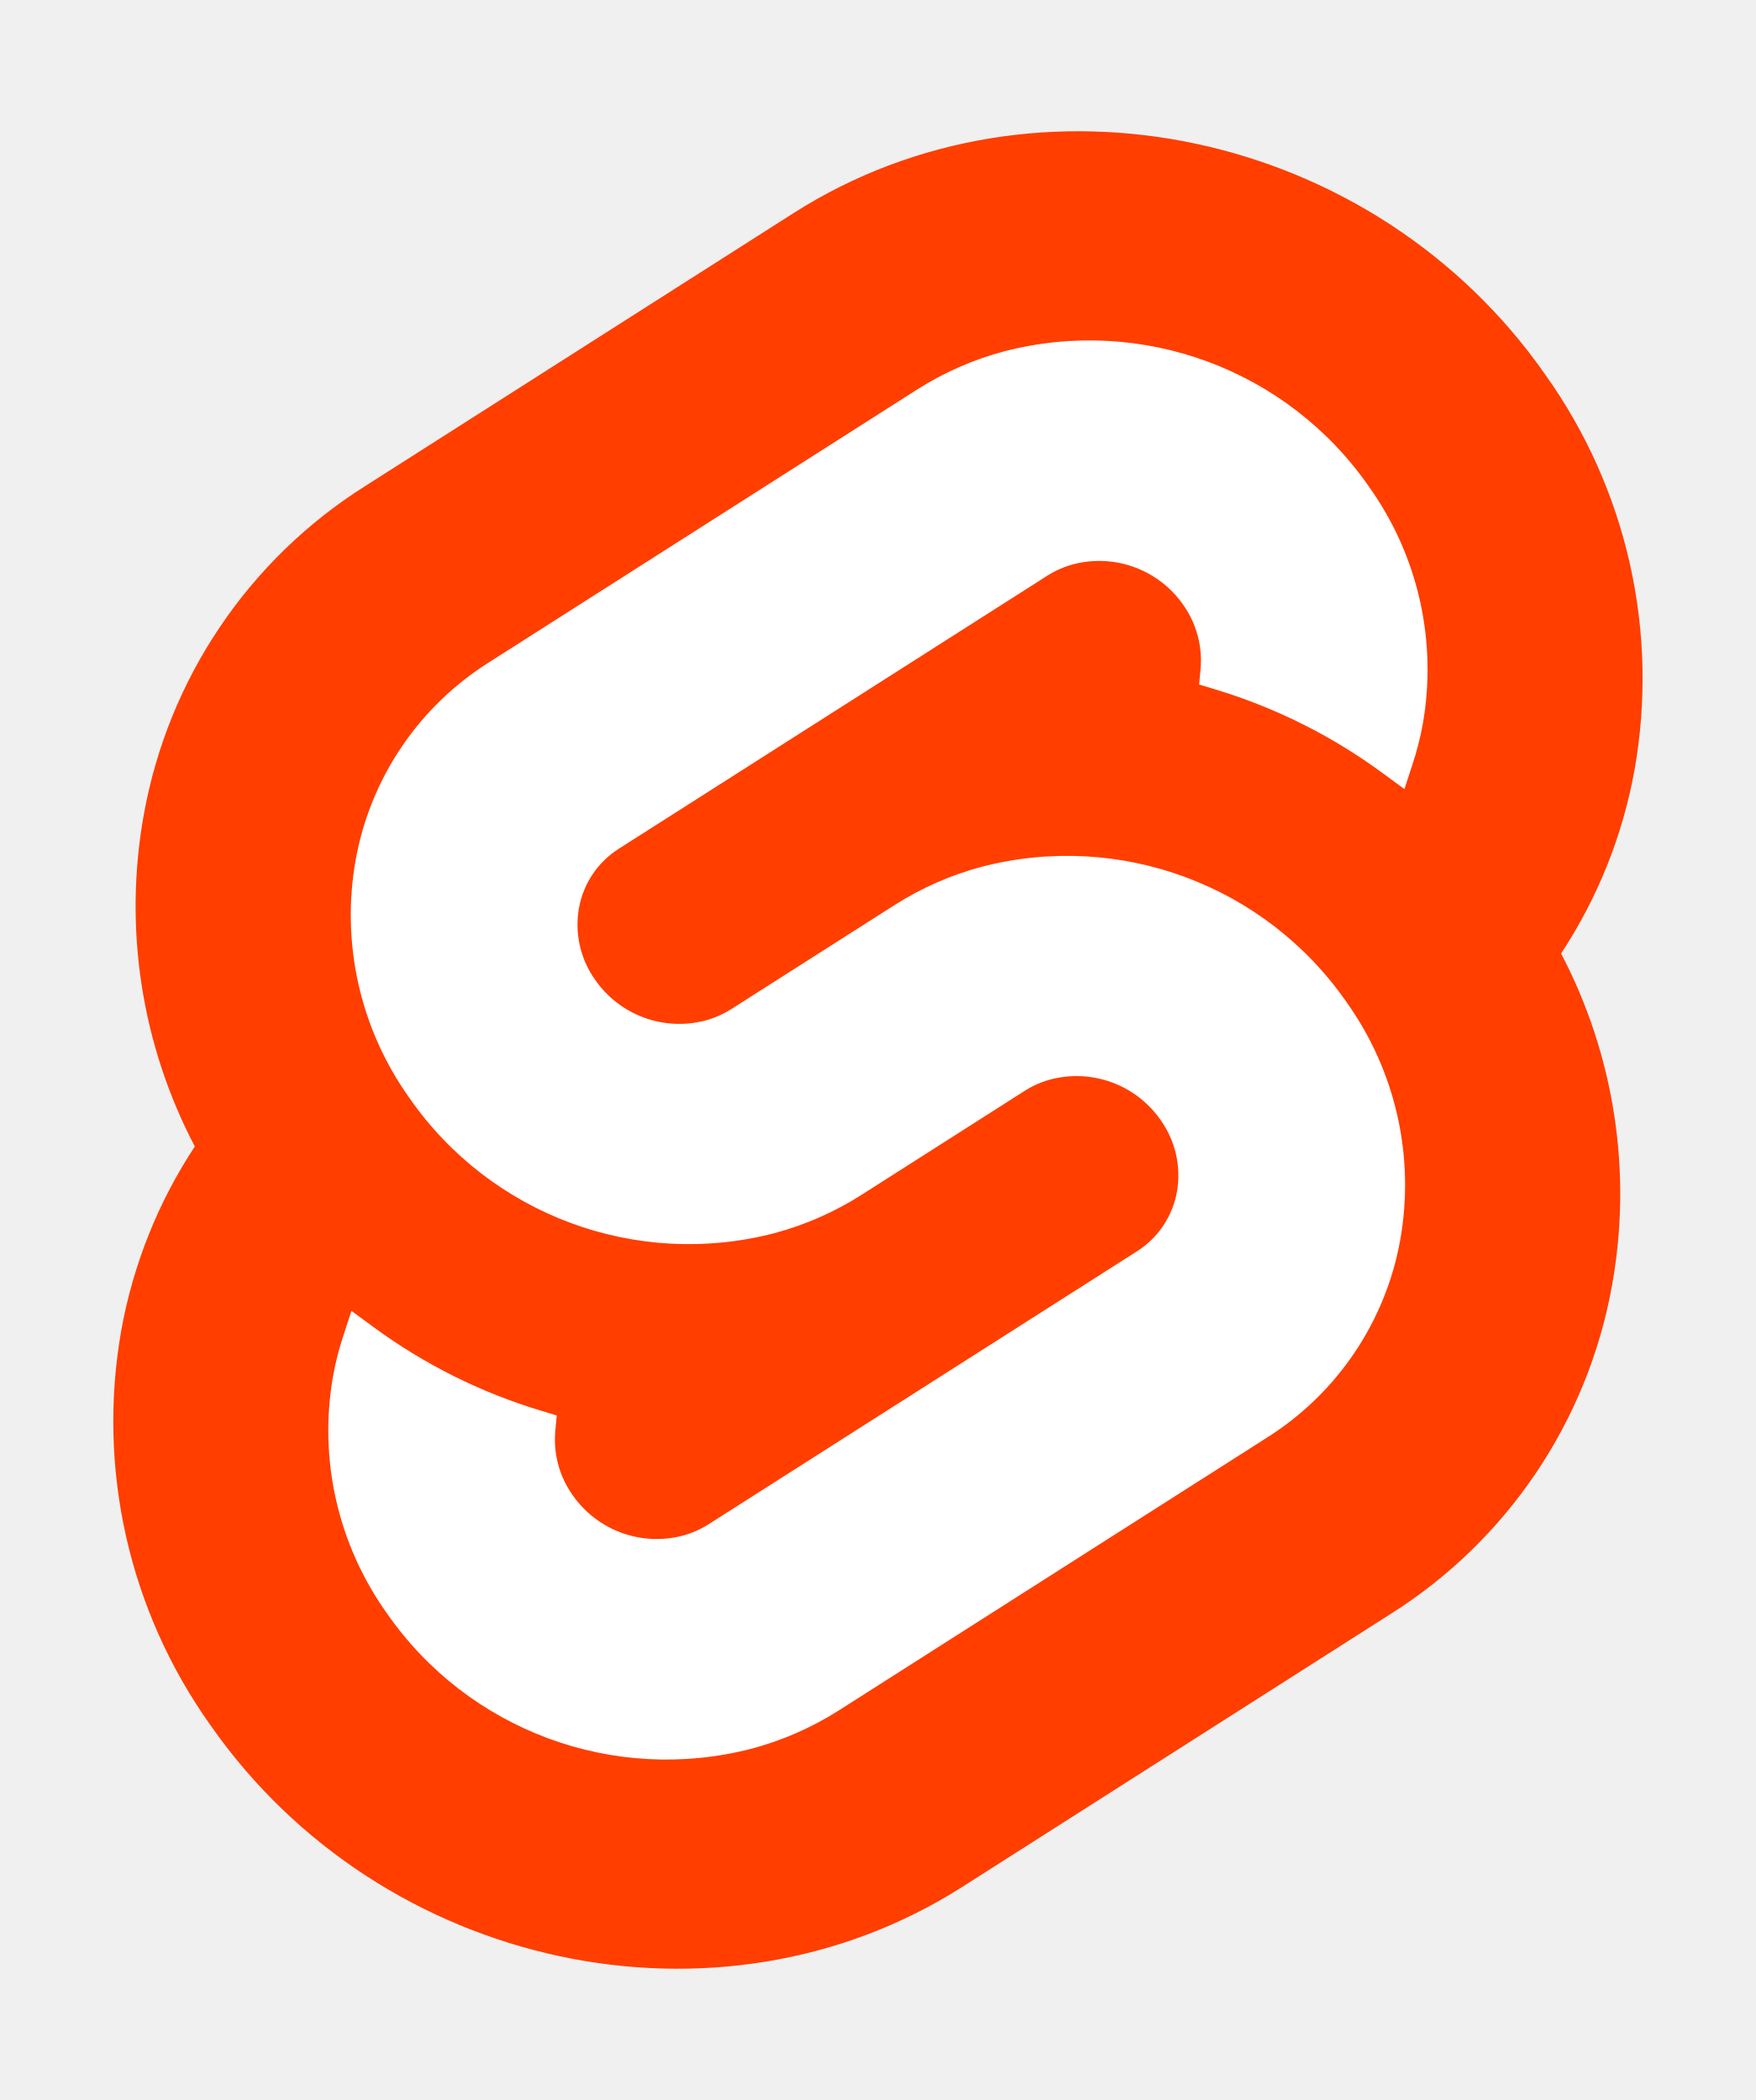
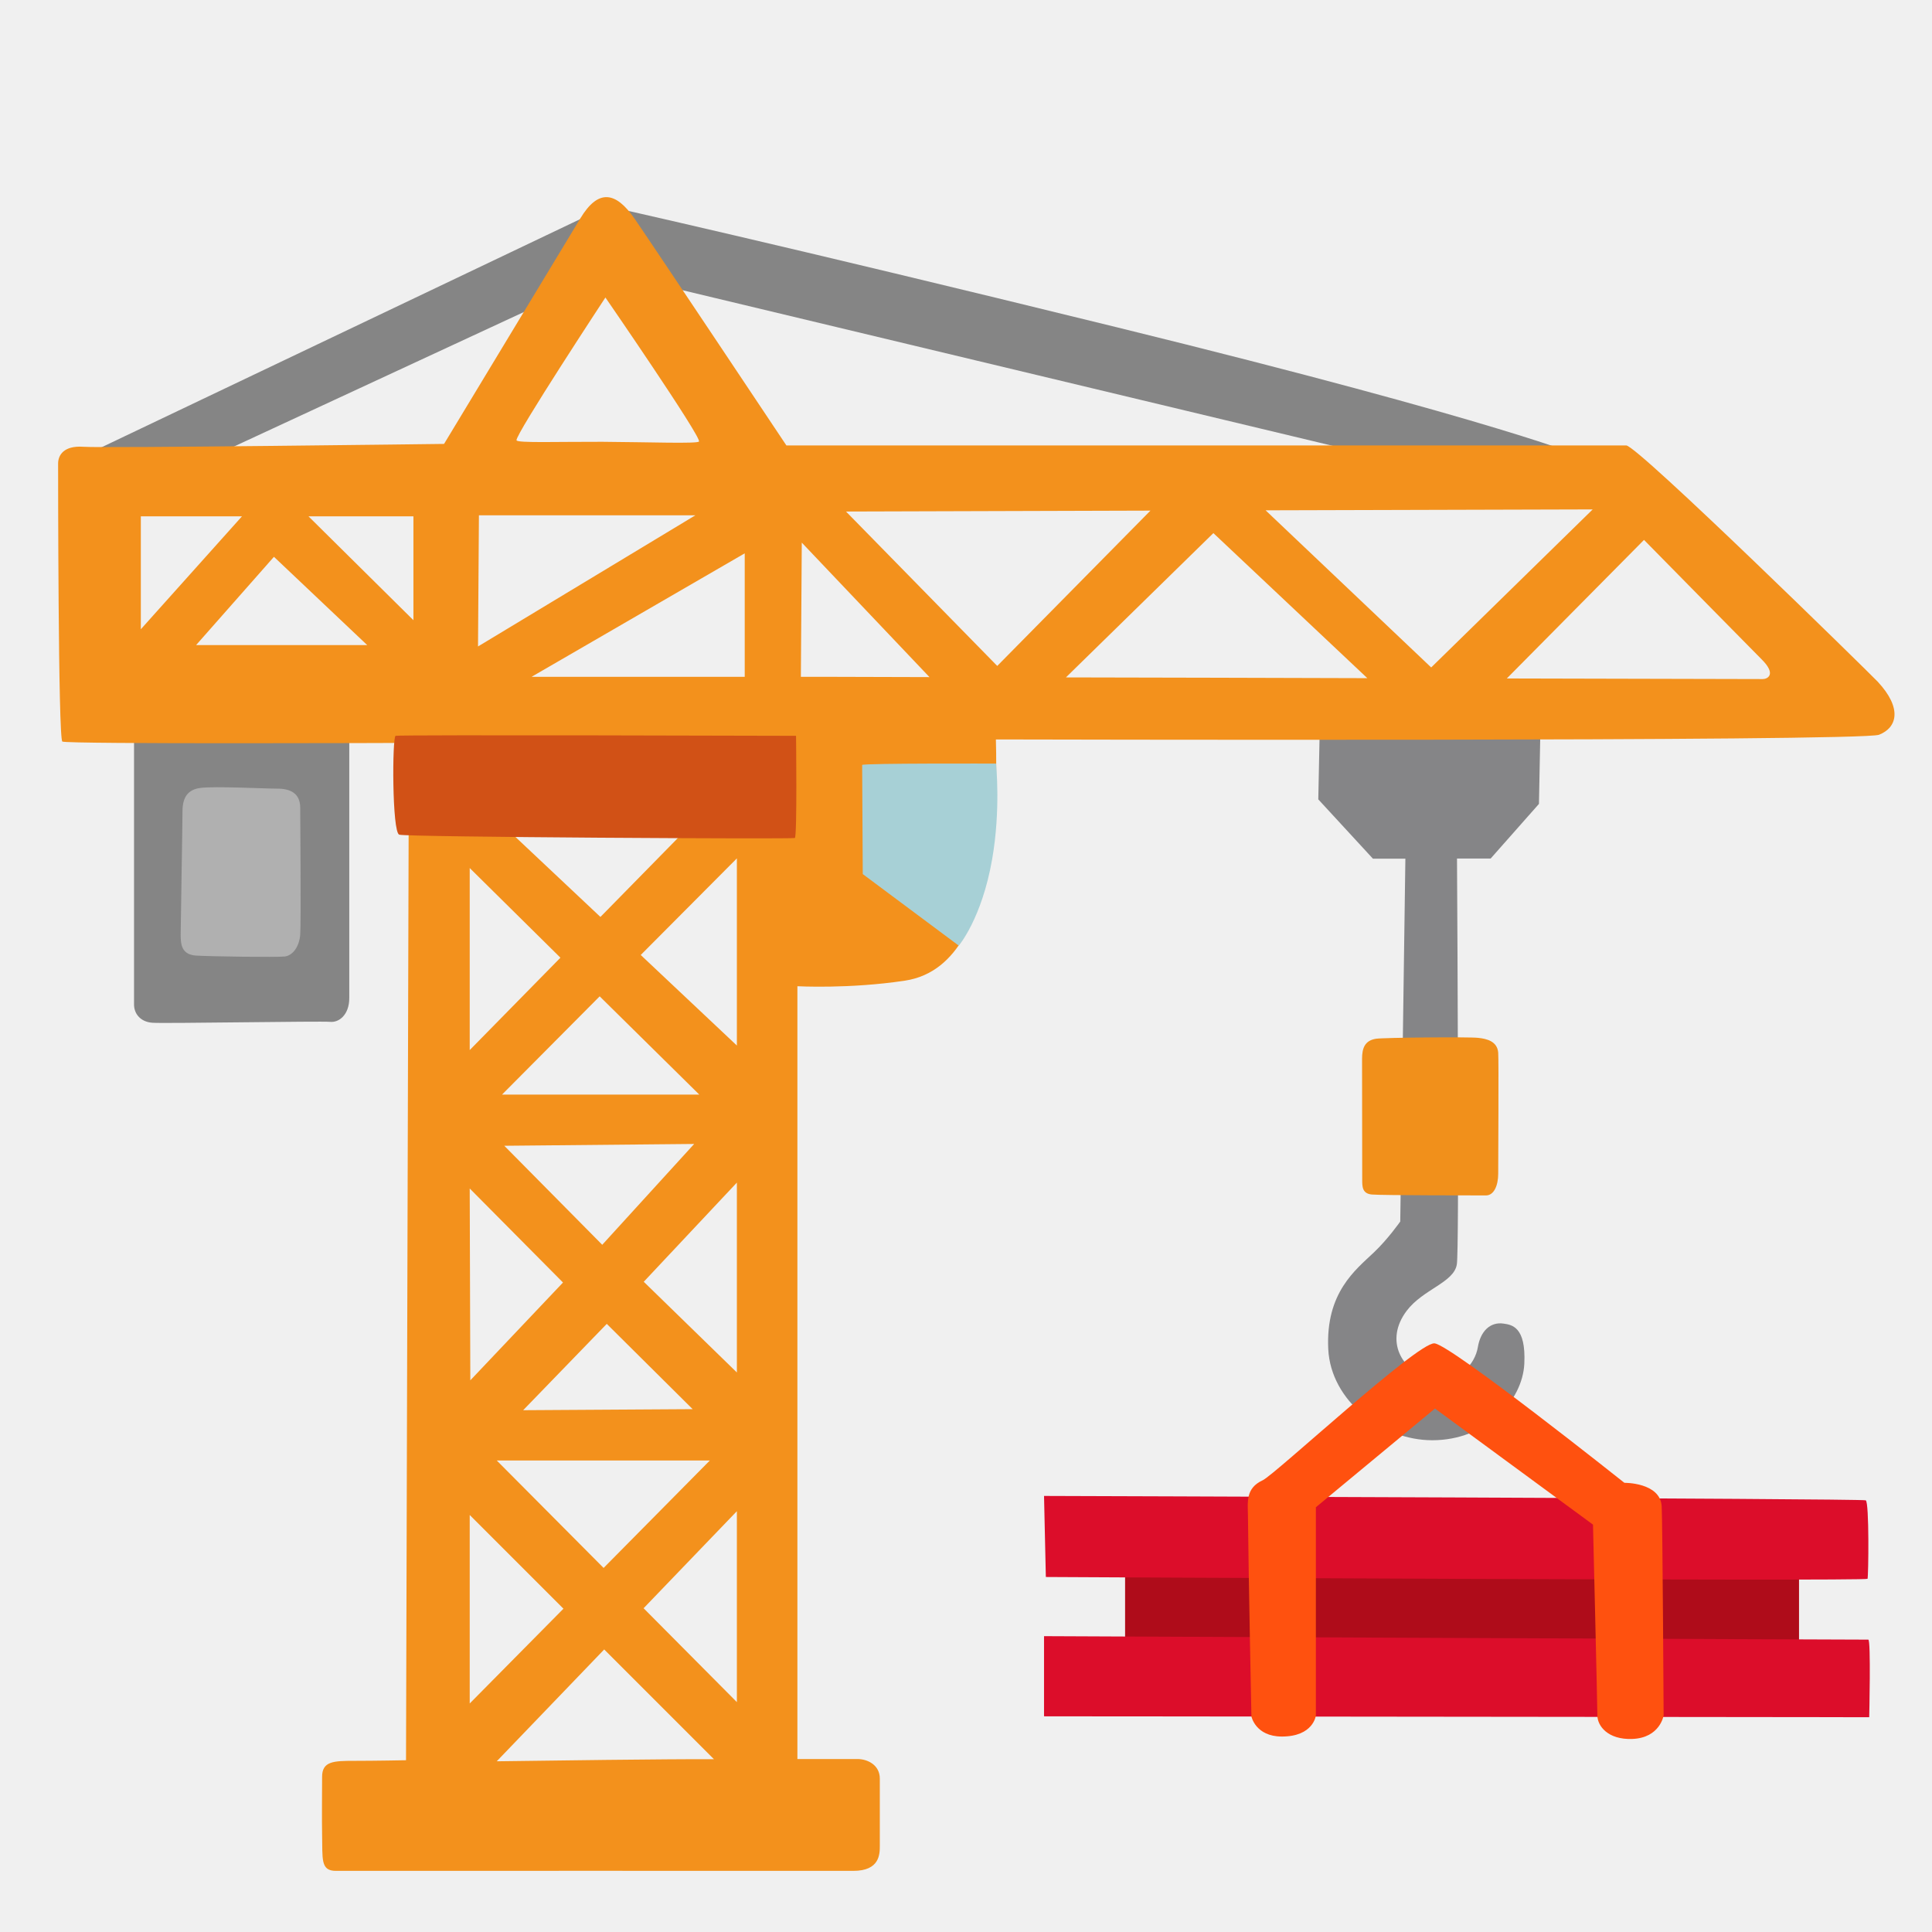
- <svg xmlns="http://www.w3.org/2000/svg" width="107" height="128" viewBox="0 0 107 128">
-   <path d="M94.157 22.819c-10.4-14.885-30.94-19.297-45.792-9.835L22.282 29.608A29.92 29.92 0 0 0 8.764 49.65a31.5 31.5 0 0 0 3.108 20.231 30 30 0 0 0-4.477 11.183 31.9 31.9 0 0 0 5.448 24.116c10.402 14.887 30.942 19.297 45.791 9.835l26.083-16.624A29.92 29.92 0 0 0 98.235 78.35a31.53 31.53 0 0 0-3.105-20.232 30 30 0 0 0 4.474-11.182 31.88 31.88 0 0 0-5.447-24.116" style="fill:#ff3e00" />
-   <path d="M45.817 106.582a20.72 20.72 0 0 1-22.237-8.243 19.17 19.17 0 0 1-3.277-14.503 18 18 0 0 1 .624-2.435l.49-1.498 1.337.981a33.6 33.6 0 0 0 10.203 5.098l.97.294-.09.968a5.85 5.85 0 0 0 1.052 3.878 6.24 6.24 0 0 0 6.695 2.485 5.8 5.8 0 0 0 1.603-.704L69.27 76.28a5.43 5.43 0 0 0 2.45-3.631 5.8 5.8 0 0 0-.987-4.371 6.24 6.24 0 0 0-6.698-2.487 5.7 5.7 0 0 0-1.6.704l-9.953 6.345a19 19 0 0 1-5.296 2.326 20.72 20.72 0 0 1-22.237-8.243 19.17 19.17 0 0 1-3.277-14.502 17.99 17.99 0 0 1 8.13-12.052l26.081-16.623a19 19 0 0 1 5.3-2.329 20.72 20.72 0 0 1 22.237 8.243 19.17 19.17 0 0 1 3.277 14.503 18 18 0 0 1-.624 2.435l-.49 1.498-1.337-.98a33.6 33.6 0 0 0-10.203-5.1l-.97-.294.09-.968a5.86 5.86 0 0 0-1.052-3.878 6.24 6.24 0 0 0-6.696-2.485 5.8 5.8 0 0 0-1.602.704L37.73 51.72a5.42 5.42 0 0 0-2.449 3.63 5.79 5.79 0 0 0 .986 4.372 6.24 6.24 0 0 0 6.698 2.486 5.8 5.8 0 0 0 1.602-.704l9.952-6.342a19 19 0 0 1 5.295-2.328 20.72 20.72 0 0 1 22.237 8.242 19.17 19.17 0 0 1 3.277 14.503 18 18 0 0 1-8.13 12.053l-26.081 16.622a19 19 0 0 1-5.3 2.328" style="fill:#fff" />
+ <svg xmlns="http://www.w3.org/2000/svg" version="1.1" id="Layer_2" x="0px" y="0px" viewBox="0 0 128 128" style="enable-background:new 0 0 128 128;" xml:space="preserve">
+   <path style="fill:#858585;" d="M6.19,29.89l34.05-16.23c0,0,11.43,2.54,33.7,8.01c25.93,6.37,31.16,8.69,31.16,8.69l-7.81,2.15  l-6.35-2.34l-50.6-12.11l-27.16,12.6l-5.96,0.88L6.19,29.89z" />
+   <path style="fill:#858585;" d="M8.88,47.88c0,0,0,18.06,0,18.67s0.42,1.15,1.21,1.21c0.79,0.06,11.18-0.12,11.78-0.06  s1.27-0.48,1.27-1.57s0-18.18,0-18.18s-3.62-2.72-4.05-2.66S8.88,47.88,8.88,47.88z" />
+   <path style="fill:#B0B0B0;" d="M13.3,52.2c-0.84,0.1-1.21,0.6-1.21,1.57s-0.12,7.49-0.12,8.15c0,0.66,0.06,1.33,1.03,1.39  c0.97,0.06,5.32,0.12,5.86,0.06c0.54-0.06,0.97-0.66,1.03-1.45c0.06-0.79,0-7.85,0-8.4c0-0.97-0.66-1.27-1.51-1.27  S14.26,52.08,13.3,52.2z" />
+   <path style="fill:#858587;" d="M101.96,53.26l0.12-6.22L87.46,47.1l-0.12,5.86l3.62,3.93h2.15c-0.08,5.81-0.34,24.04-0.34,24.04  s-0.82,1.17-1.75,2.05c-1.21,1.15-3.2,2.66-3.02,6.4c0.17,3.44,3.56,6.04,6.89,6.04c3.56,0,5.98-2.6,6.1-5.07  c0.12-2.48-0.85-2.58-1.39-2.66c-0.85-0.12-1.51,0.48-1.69,1.57s-1.27,2.48-3.14,2.05s-3.08-2.48-1.57-4.47  c1.08-1.43,3.14-1.87,3.32-3.08c0.16-1.04,0.04-21.36,0.01-26.88h2.23L101.96,53.26z" />
+   <path style="fill:#F1901B;" d="M91.16,68.82c-0.75,0.12-0.92,0.64-0.92,1.33c0,0.69,0.01,7.55,0.01,8.01s0,0.92,0.64,0.98  c0.64,0.06,7.22,0.06,7.56,0.06c0.52,0,0.81-0.64,0.81-1.44c0-0.81,0.04-7.56,0-8.02c-0.06-0.75-0.75-0.92-1.33-0.98  C97.35,68.69,91.68,68.74,91.16,68.82z" />
+   <rect x="74.54" y="103.5" style="fill:#AF0C1A;" width="44.65" height="6.93" />
+   <path style="fill:#DC0D2A;" d="M69.17,99.11l0.12,5.37c0,0,54.38,0.29,54.44,0.12c0.06-0.17,0.12-5.08-0.12-5.2  C123.38,99.28,69.17,99.11,69.17,99.11z" />
+   <path style="fill:#DC0D2A;" d="M69.17,108.4v5.31l54.67,0.06c0,0,0.12-5.14-0.06-5.14C123.61,108.64,69.17,108.4,69.17,108.4z" />
+   <path style="fill:#FF510F;" d="M83.66,98.07c-1.15,0.53-0.99,1.44-0.98,2.37c0.04,4.06,0.23,13.28,0.23,13.28s0.27,1.33,2.02,1.33  c2.09,0,2.25-1.39,2.25-1.39v-13.8l7.89-6.54l10.47,7.69c0,0,0.29,11.95,0.29,12.64c0,0.69,0.69,1.62,2.31,1.56  c1.85-0.07,2.08-1.56,2.08-1.56s-0.07-12.8-0.13-13.86c-0.1-1.58-2.47-1.55-2.47-1.55s-11.55-9.19-12.59-9.24  C93.88,88.95,84.46,97.7,83.66,98.07z" />
+   <path style="fill:#F3911C;" d="M124.4,45.16c-0.54-0.57-15.92-15.65-16.66-15.65s-55.64,0-55.64,0s-8.91-13.36-10.05-15.01  c-1.28-1.86-2.43-1.96-3.59-0.05c-0.47,0.78-9.04,14.96-9.04,14.96S6.82,29.7,5.52,29.6c-1.3-0.09-1.67,0.56-1.67,1.11  c0,0.56,0,18.24,0.28,18.42s22.96,0.09,22.96,0.09l-0.19,67.4c0,0-2.02,0.04-3.41,0.04c-1.39,0-2.16,0.02-2.15,1.08  c0,0.56-0.02,2.96,0,3.8c0.04,1.6-0.13,2.42,0.93,2.41c0.93-0.01,32.5,0,34.26,0c1.76,0,1.76-1.11,1.76-1.67c0-0.56,0-3.52,0-4.44  s-0.83-1.3-1.48-1.3c-0.65,0-3.98,0-3.98,0v-51.2c0,0,3.43,0.19,7.13-0.37c3.7-0.56,4.9-4.66,5.55-7.62  c0.65-2.96,0.47-8.36,0.47-8.36s57.3,0.15,58.51-0.31C125.69,48.21,126.05,46.93,124.4,45.16z M9.33,34.21h6.7l-6.7,7.48  C9.33,39.4,9.33,34.15,9.33,34.21z M12.99,42.74l5.16-5.85l6.18,5.85H12.99z M27.39,41.09l-6.95-6.88h6.95V41.09z M47.03,96.76  l-7.04,7.12l-7.08-7.12H47.03z M34.66,93.43l5.54-5.72l5.69,5.65L34.66,93.43z M39.78,60.75l-7.98-7.51h15.35L39.78,60.75z   M48.82,56.87v12.4l-6.37-6L48.82,56.87z M46.33,72.52H33.26l6.47-6.51L46.33,72.52z M48.82,78.35v12.58l-6.17-6.01L48.82,78.35z   M45.99,75.79l-6.09,6.68l-6.49-6.56L45.99,75.79z M49.33,44.84H35.22l14.12-8.18V44.84z M40.11,19.71c0,0,6.36,9.23,6.2,9.54  c-0.08,0.16-3.32,0.04-6.4,0.02c-2.9-0.01-5.66,0.09-5.69-0.1C34.14,28.79,40.11,19.71,40.11,19.71z M31.73,34.14h14.34l-14.4,8.69  L31.73,34.14z M31.12,57.51l6.01,5.94l-6.01,6.12V57.51z M31.12,78.74l6.18,6.23l-6.14,6.48L31.12,78.74z M31.12,100.37l6.21,6.21  l-6.21,6.28V100.37z M32.91,116.69l7.12-7.41l7.27,7.27C44.05,116.54,36.4,116.64,32.91,116.69z M48.82,112.77l-6.18-6.22l6.18-6.43  V112.77z M53.06,44.84l0.06-8.89l8.46,8.91C56.41,44.84,53.06,44.84,53.06,44.84z M66.07,44.12L56.05,33.89l20.17-0.06L66.07,44.12z   M70.62,44.88l9.77-9.56l10.2,9.61C83.87,44.91,76.79,44.89,70.62,44.88z M83.85,33.81l21.67-0.06L94.82,44.22L83.85,33.81z   M116.79,44.99c-0.1,0-7.37-0.02-16.96-0.04c2.34-2.36,7.12-7.19,9.09-9.18c2.65,2.69,7.09,7.21,7.79,7.91  C117.72,44.68,117.1,44.99,116.79,44.99z" />
+   <path style="fill:#D15116;" d="M52.74,48.75c0,0,0.08,6.69-0.08,6.77c-0.16,0.08-25.73-0.06-26.21-0.22s-0.47-6.47-0.24-6.55  S52.74,48.75,52.74,48.75z" />
+   <path style="fill:#A7D0D6;" d="M57.12,50.68l0.04,7.23l6.36,4.74c0,0,1.52-1.77,2.21-5.71c0.58-3.29,0.26-6.35,0.26-6.35  S57.22,50.56,57.12,50.68z" />
</svg>
